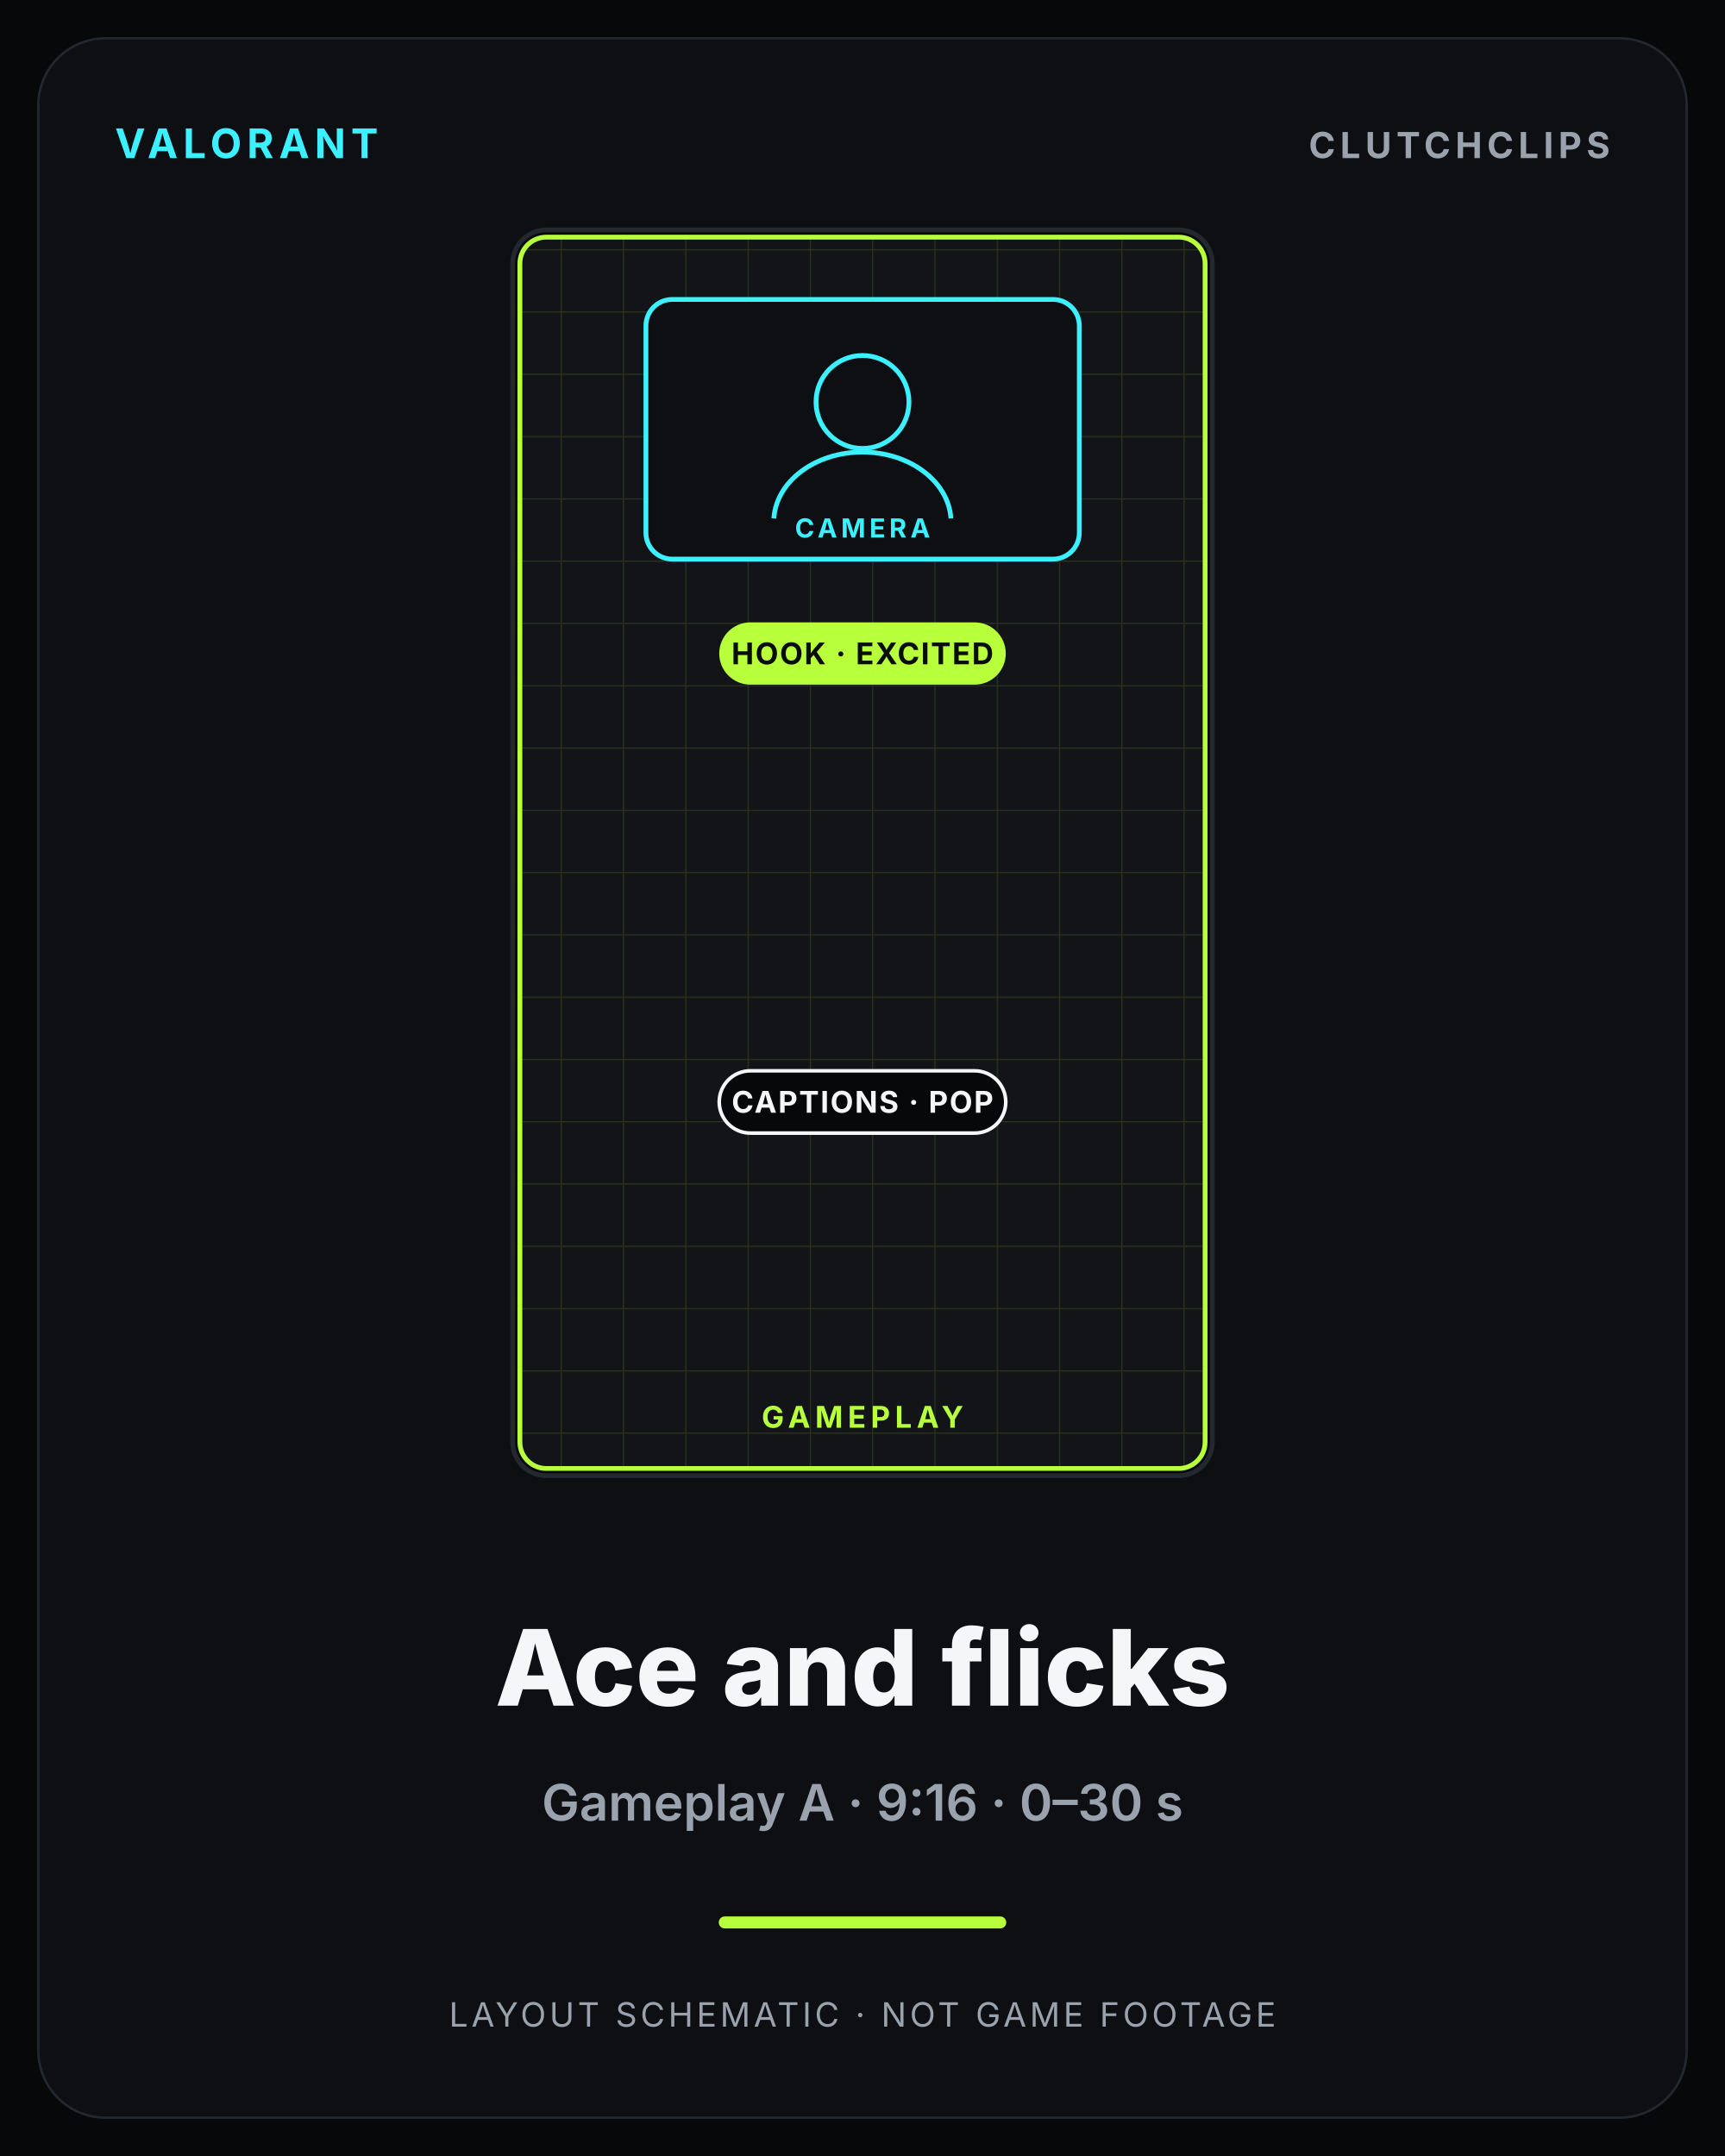
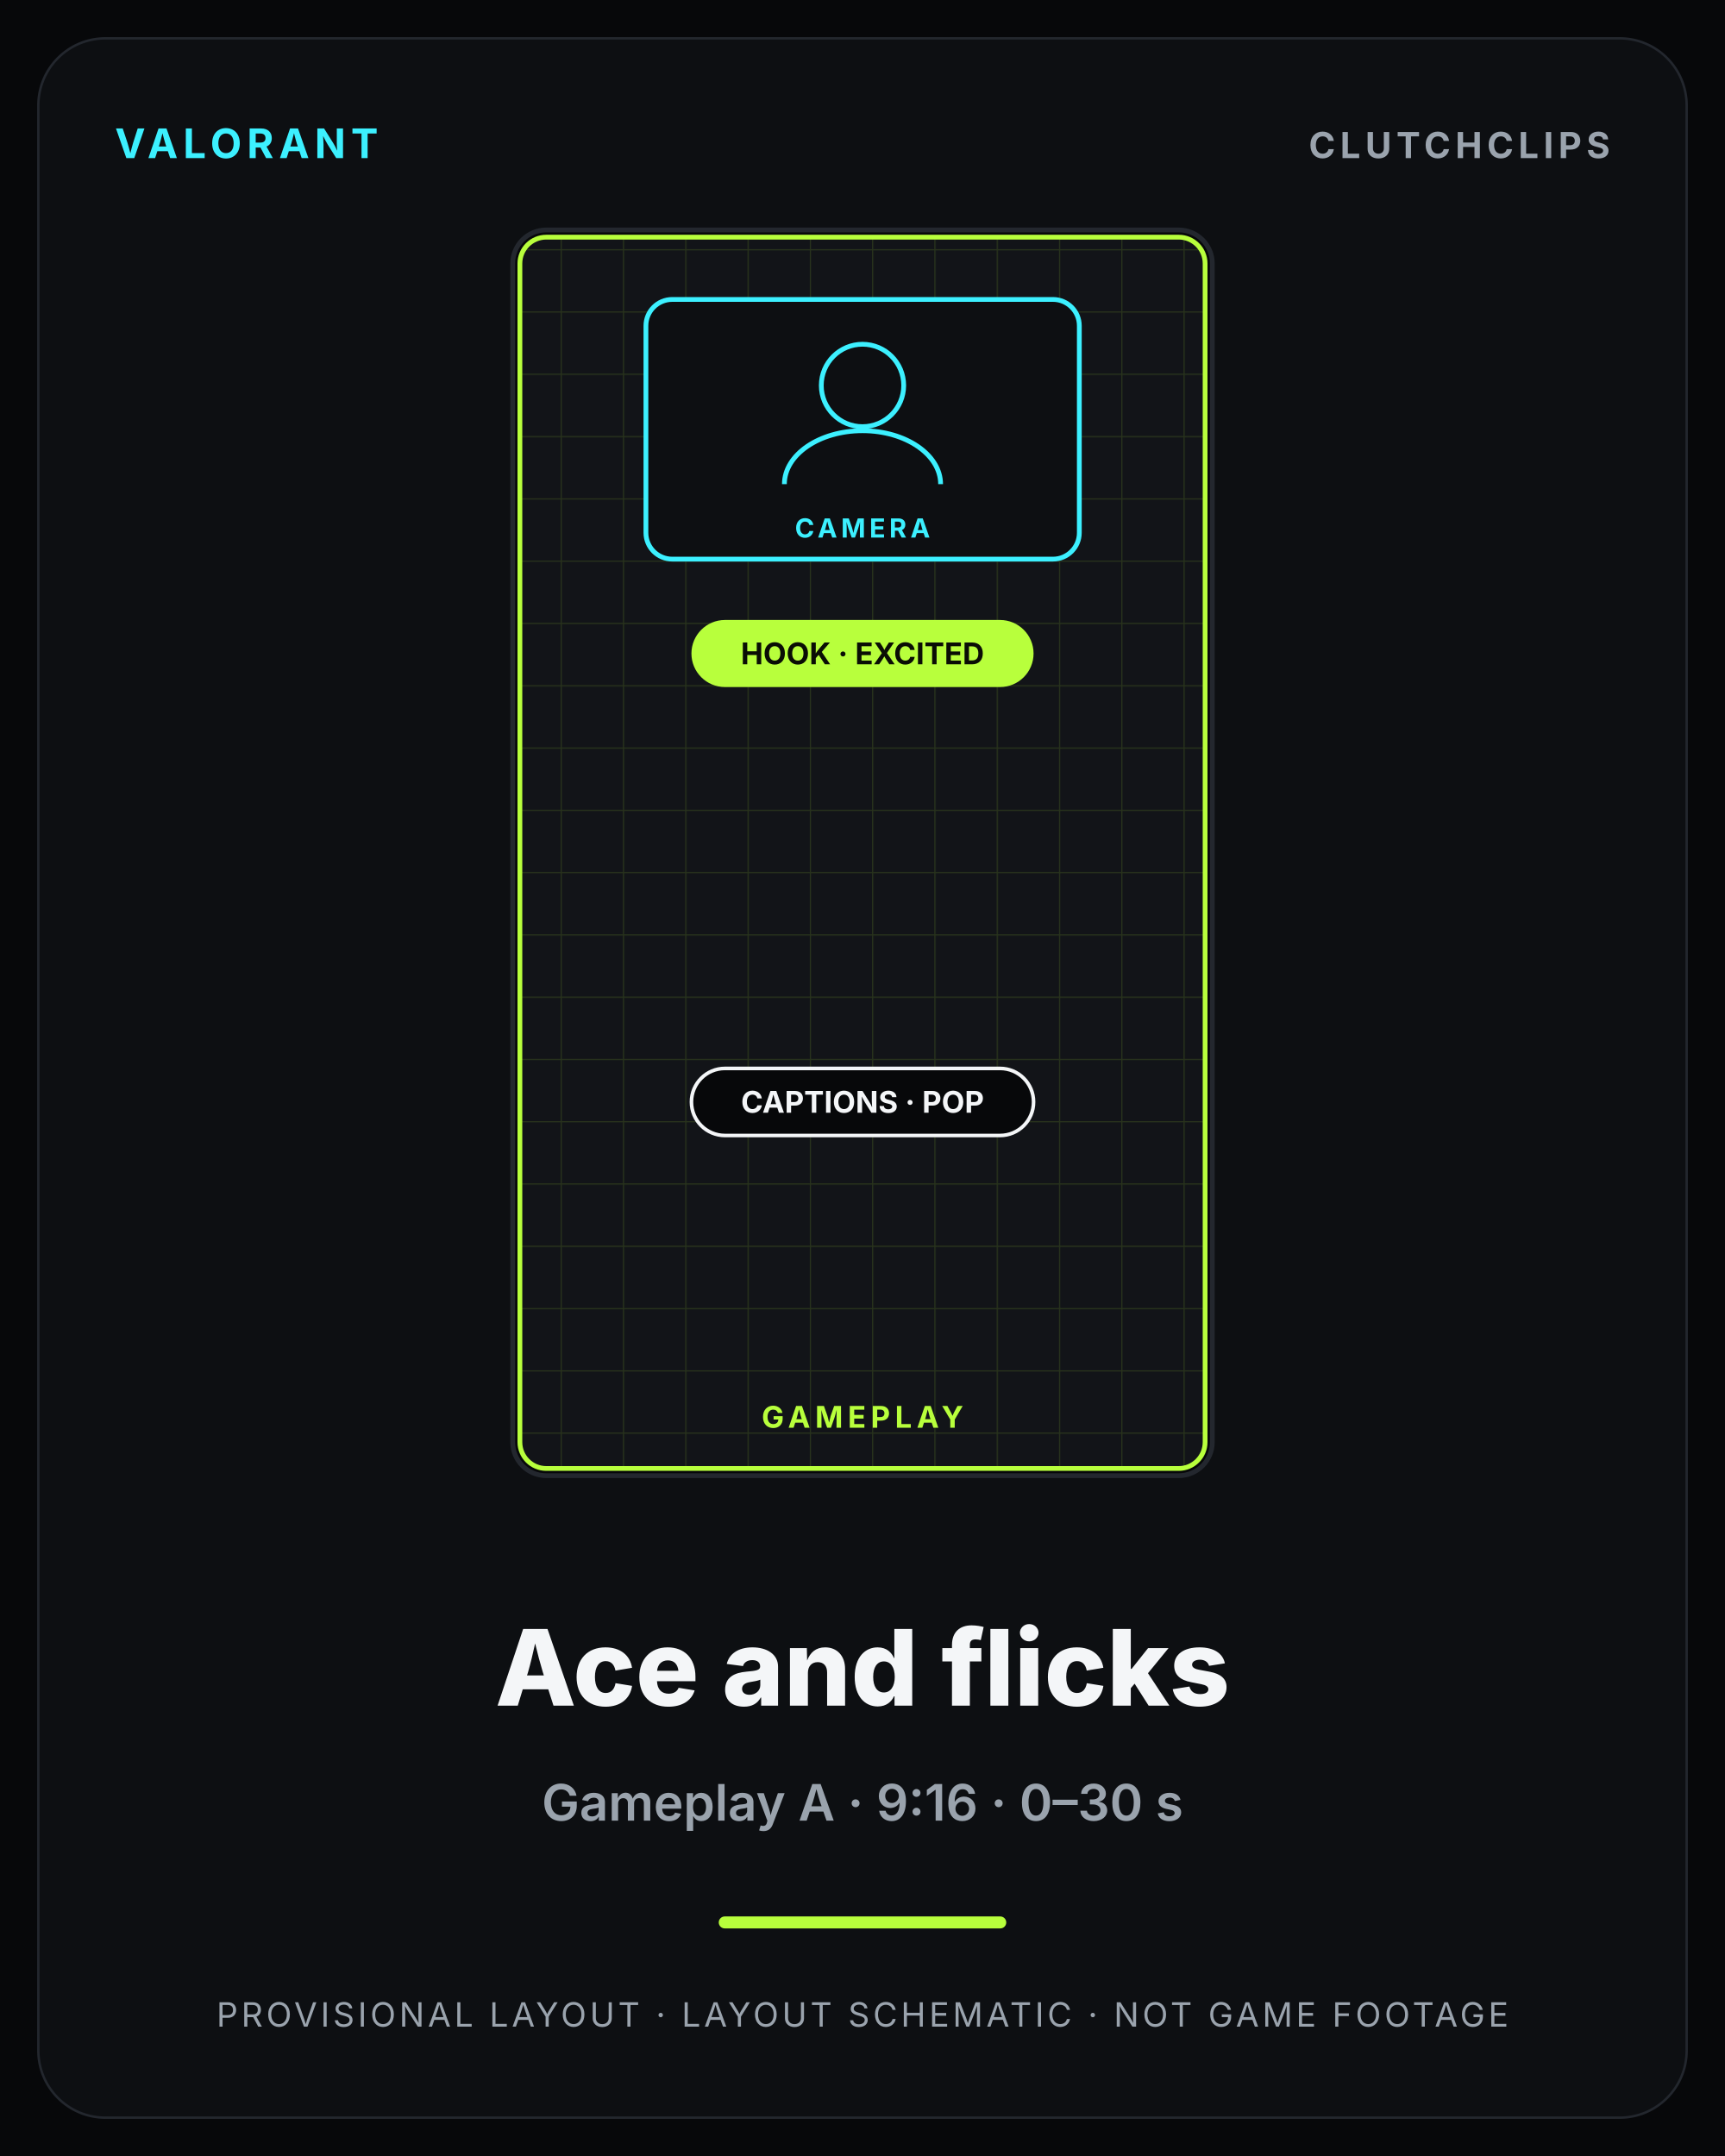
<svg xmlns="http://www.w3.org/2000/svg" viewBox="0 0 720 900" width="720" height="900" role="img" aria-label="Ace and flicks: Gameplay A layout, 9:16" font-family="Inter, 'Helvetica Neue', Arial, sans-serif">
  <defs>
    <pattern id="grid" width="26" height="26" patternUnits="userSpaceOnUse">
      <path d="M26 0H0V26" fill="none" stroke="#b8ff3c" stroke-opacity="0.13" stroke-width="1" />
    </pattern>
  </defs>
  <rect width="720" height="900" fill="#07080a" />
  <rect x="16" y="16" width="688" height="868" rx="28" fill="#0d0f12" stroke="#23272e" />
  <text x="48" y="66" font-size="17" font-weight="700" letter-spacing="2.2" fill="#3cf0ff">VALORANT</text>
  <text x="672" y="66" text-anchor="end" font-size="15" font-weight="700" letter-spacing="2" fill="#9aa3ad">CLUTCHCLIPS</text>
  <rect x="214" y="96" width="292" height="520" rx="14" fill="#07080a" stroke="#23272e" stroke-width="2" />
  <rect x="217" y="99" width="286" height="514" rx="11" fill="#121418" />
  <rect x="217" y="99" width="286" height="514" rx="11" fill="url(#grid)" stroke="#b8ff3c" stroke-width="2" />
  <text x="360" y="596" text-anchor="middle" font-size="12.5" font-weight="700" letter-spacing="2" fill="#b8ff3c">GAMEPLAY</text>
  <rect x="269.6" y="125" width="180.9" height="108.4" rx="11" fill="#0d0f12" stroke="#3cf0ff" stroke-width="2" />
-   <circle cx="360" cy="167.8" r="19.4" fill="none" stroke="#3cf0ff" stroke-width="2" />
-   <path d="M323 216.4a37 29.2 0 0 1 73.9 0" fill="none" stroke="#3cf0ff" stroke-width="2" />
+   <circle cx="360" cy="160.9" r="17.2" fill="none" stroke="#3cf0ff" stroke-width="2" />
+   <path d="M327.4 202.1a32.6 22.3 0 0 1 65.2 0" fill="none" stroke="#3cf0ff" stroke-width="2" />
  <text x="360" y="224.4" text-anchor="middle" font-size="11" font-weight="700" letter-spacing="1.6" fill="#3cf0ff">CAMERA</text>
-   <rect x="300.2" y="259.8" width="119.6" height="26" rx="13" fill="#b8ff3c" />
-   <text x="360" y="277.3" text-anchor="middle" font-size="12.5" font-weight="700" letter-spacing="0.6" fill="#0a0d05">HOOK · EXCITED</text>
-   <rect x="300.2" y="447" width="119.6" height="26" rx="13" fill="#07080a" stroke="#f4f6f8" stroke-width="1.5" />
-   <text x="360" y="464.5" text-anchor="middle" font-size="12.5" font-weight="700" letter-spacing="0.6" fill="#f4f6f8">CAPTIONS · POP</text>
+   <rect x="288.6" y="258.8" width="142.8" height="28" rx="14" fill="#b8ff3c" />
+   <text x="360" y="277.3" text-anchor="middle" font-size="12.5" font-weight="700" textLength="114.8" lengthAdjust="spacingAndGlyphs" fill="#0a0d05">HOOK · EXCITED</text>
+   <rect x="288.6" y="446" width="142.8" height="28" rx="14" fill="#07080a" stroke="#f4f6f8" stroke-width="1.5" />
+   <text x="360" y="464.5" text-anchor="middle" font-size="12.5" font-weight="700" textLength="114.8" lengthAdjust="spacingAndGlyphs" fill="#f4f6f8">CAPTIONS · POP</text>
  <text x="360" y="712" text-anchor="middle" font-size="44" font-weight="800" fill="#f4f6f8">Ace and flicks</text>
  <text x="360" y="760" text-anchor="middle" font-size="21" font-weight="600" fill="#9aa3ad">Gameplay A  ·  9:16  ·  0–30 s</text>
  <rect x="300" y="800" width="120" height="5" rx="2.5" fill="#b8ff3c" />
-   <text x="360" y="846" text-anchor="middle" font-size="14" letter-spacing="1.4" fill="#9aa3ad">LAYOUT SCHEMATIC · NOT GAME FOOTAGE</text>
+   <text x="360" y="846" text-anchor="middle" font-size="14" letter-spacing="1.4" fill="#9aa3ad">PROVISIONAL LAYOUT · LAYOUT SCHEMATIC · NOT GAME FOOTAGE</text>
</svg>
